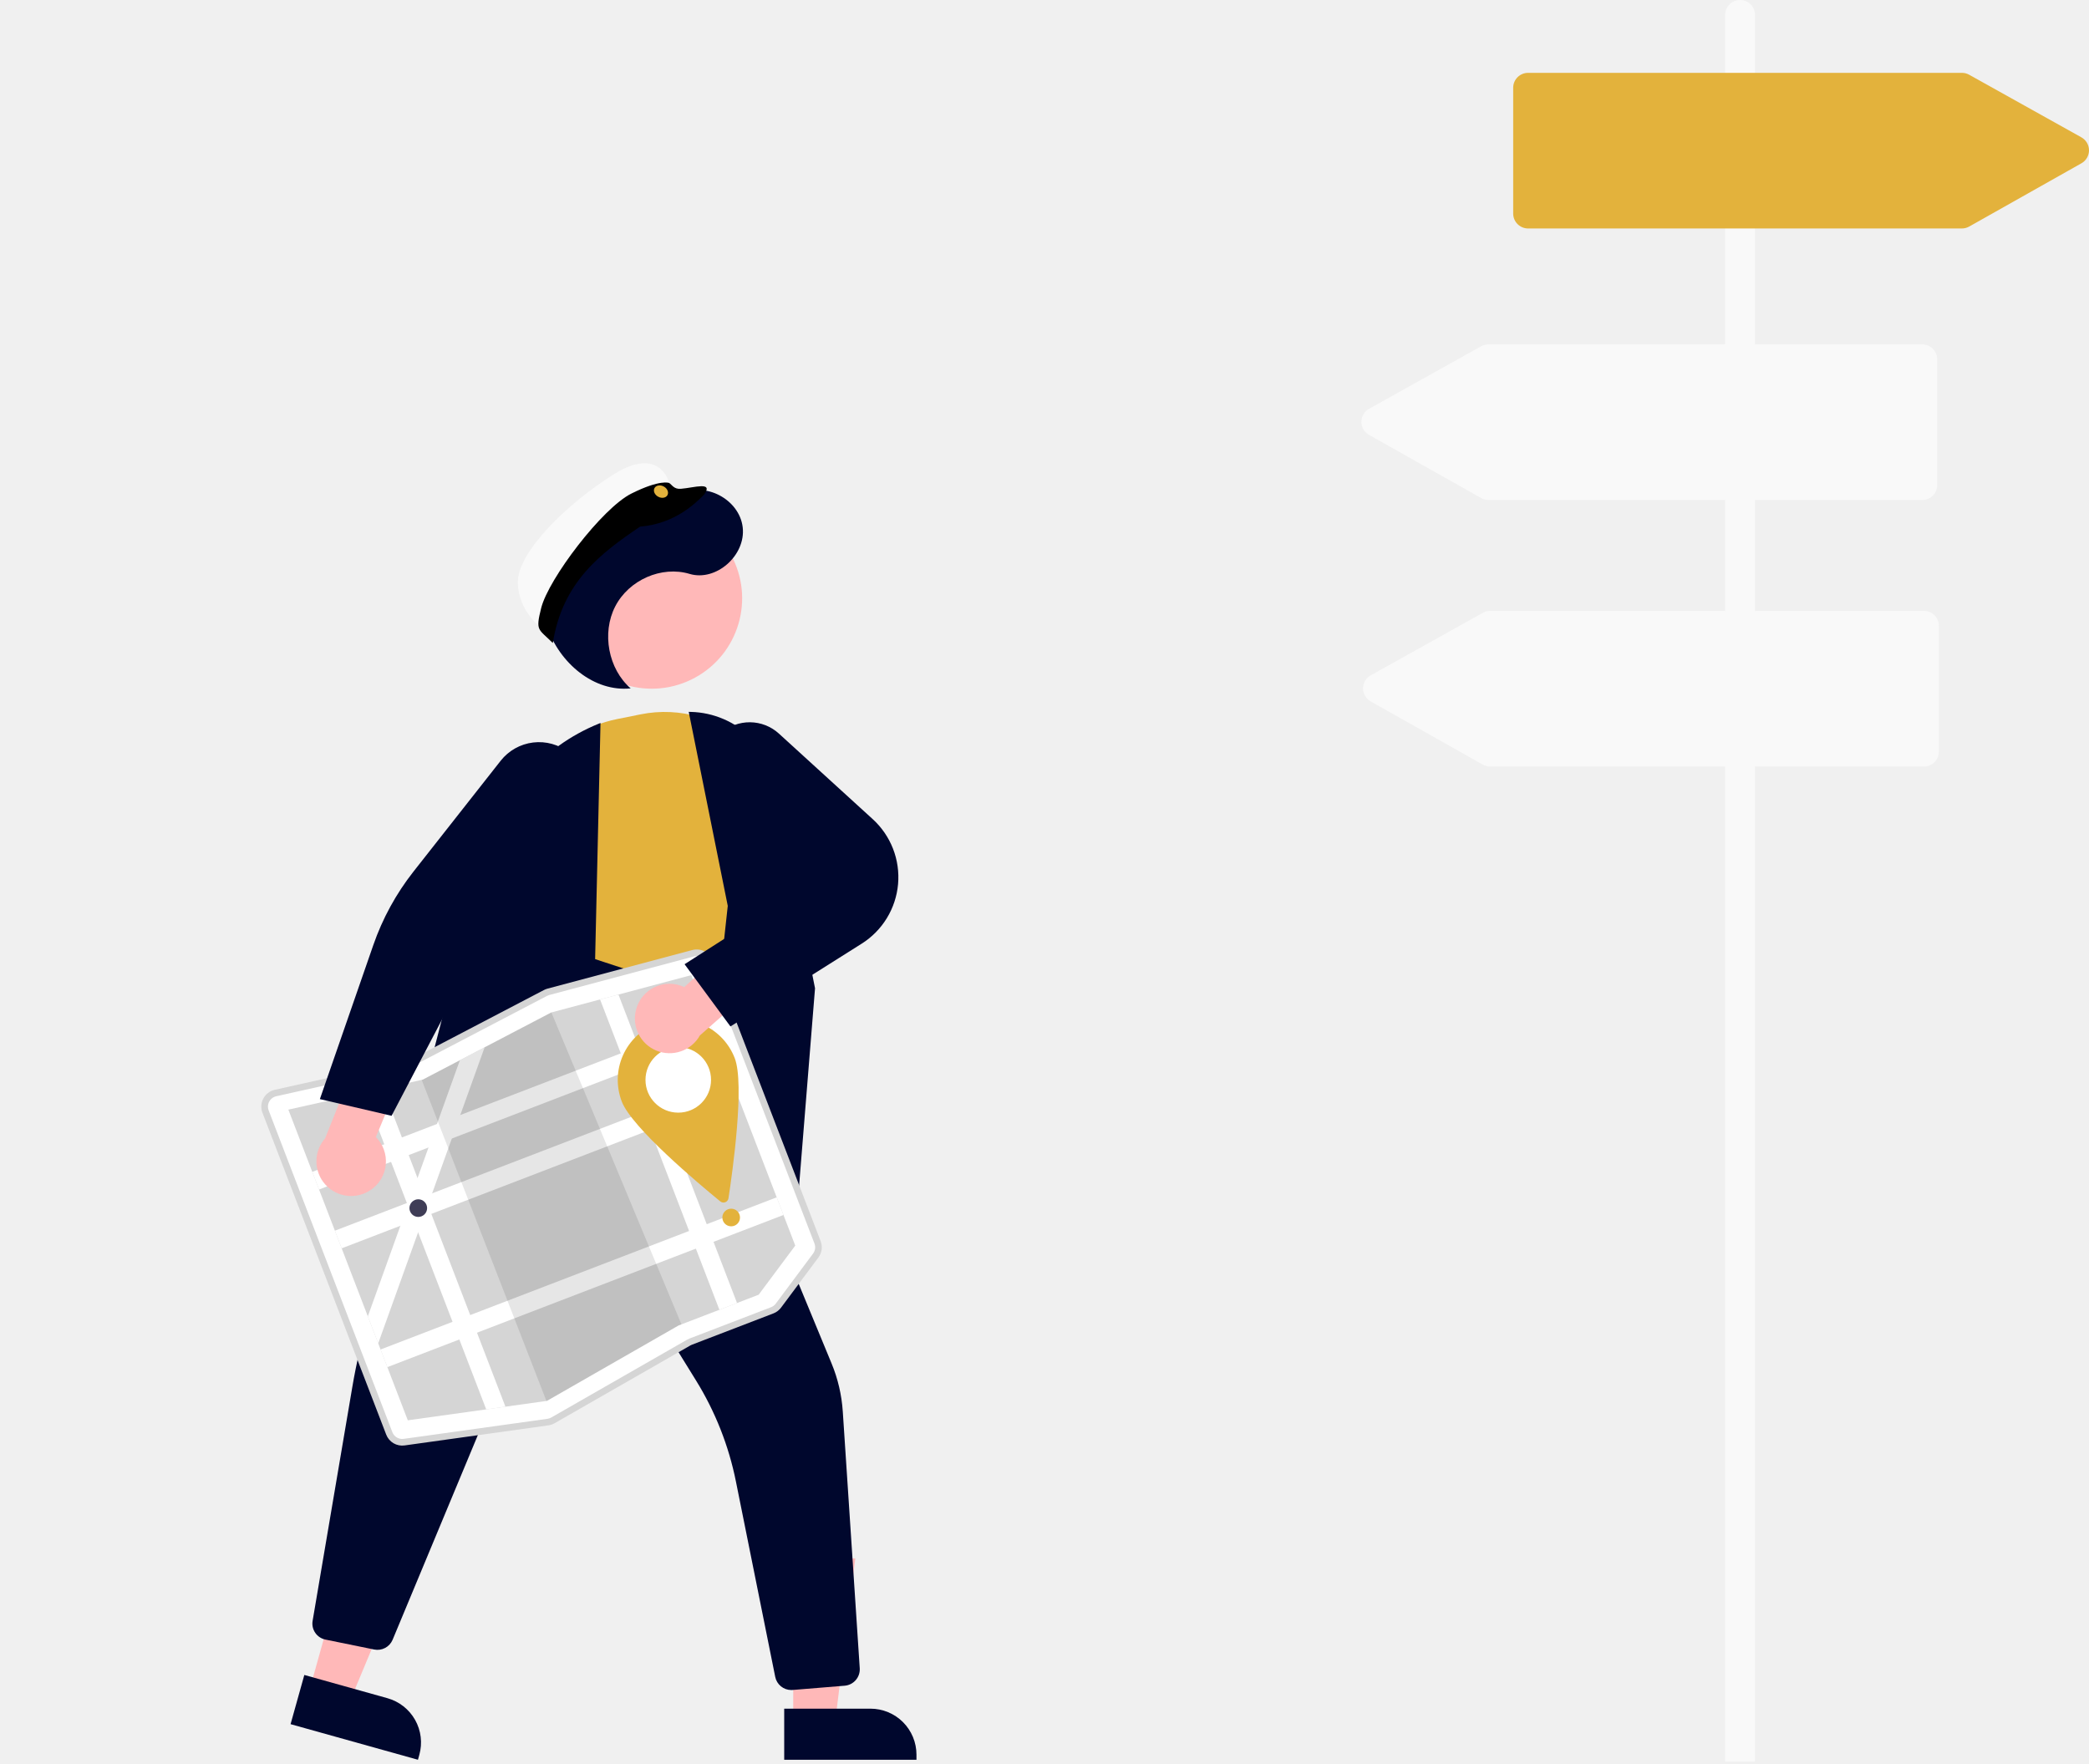
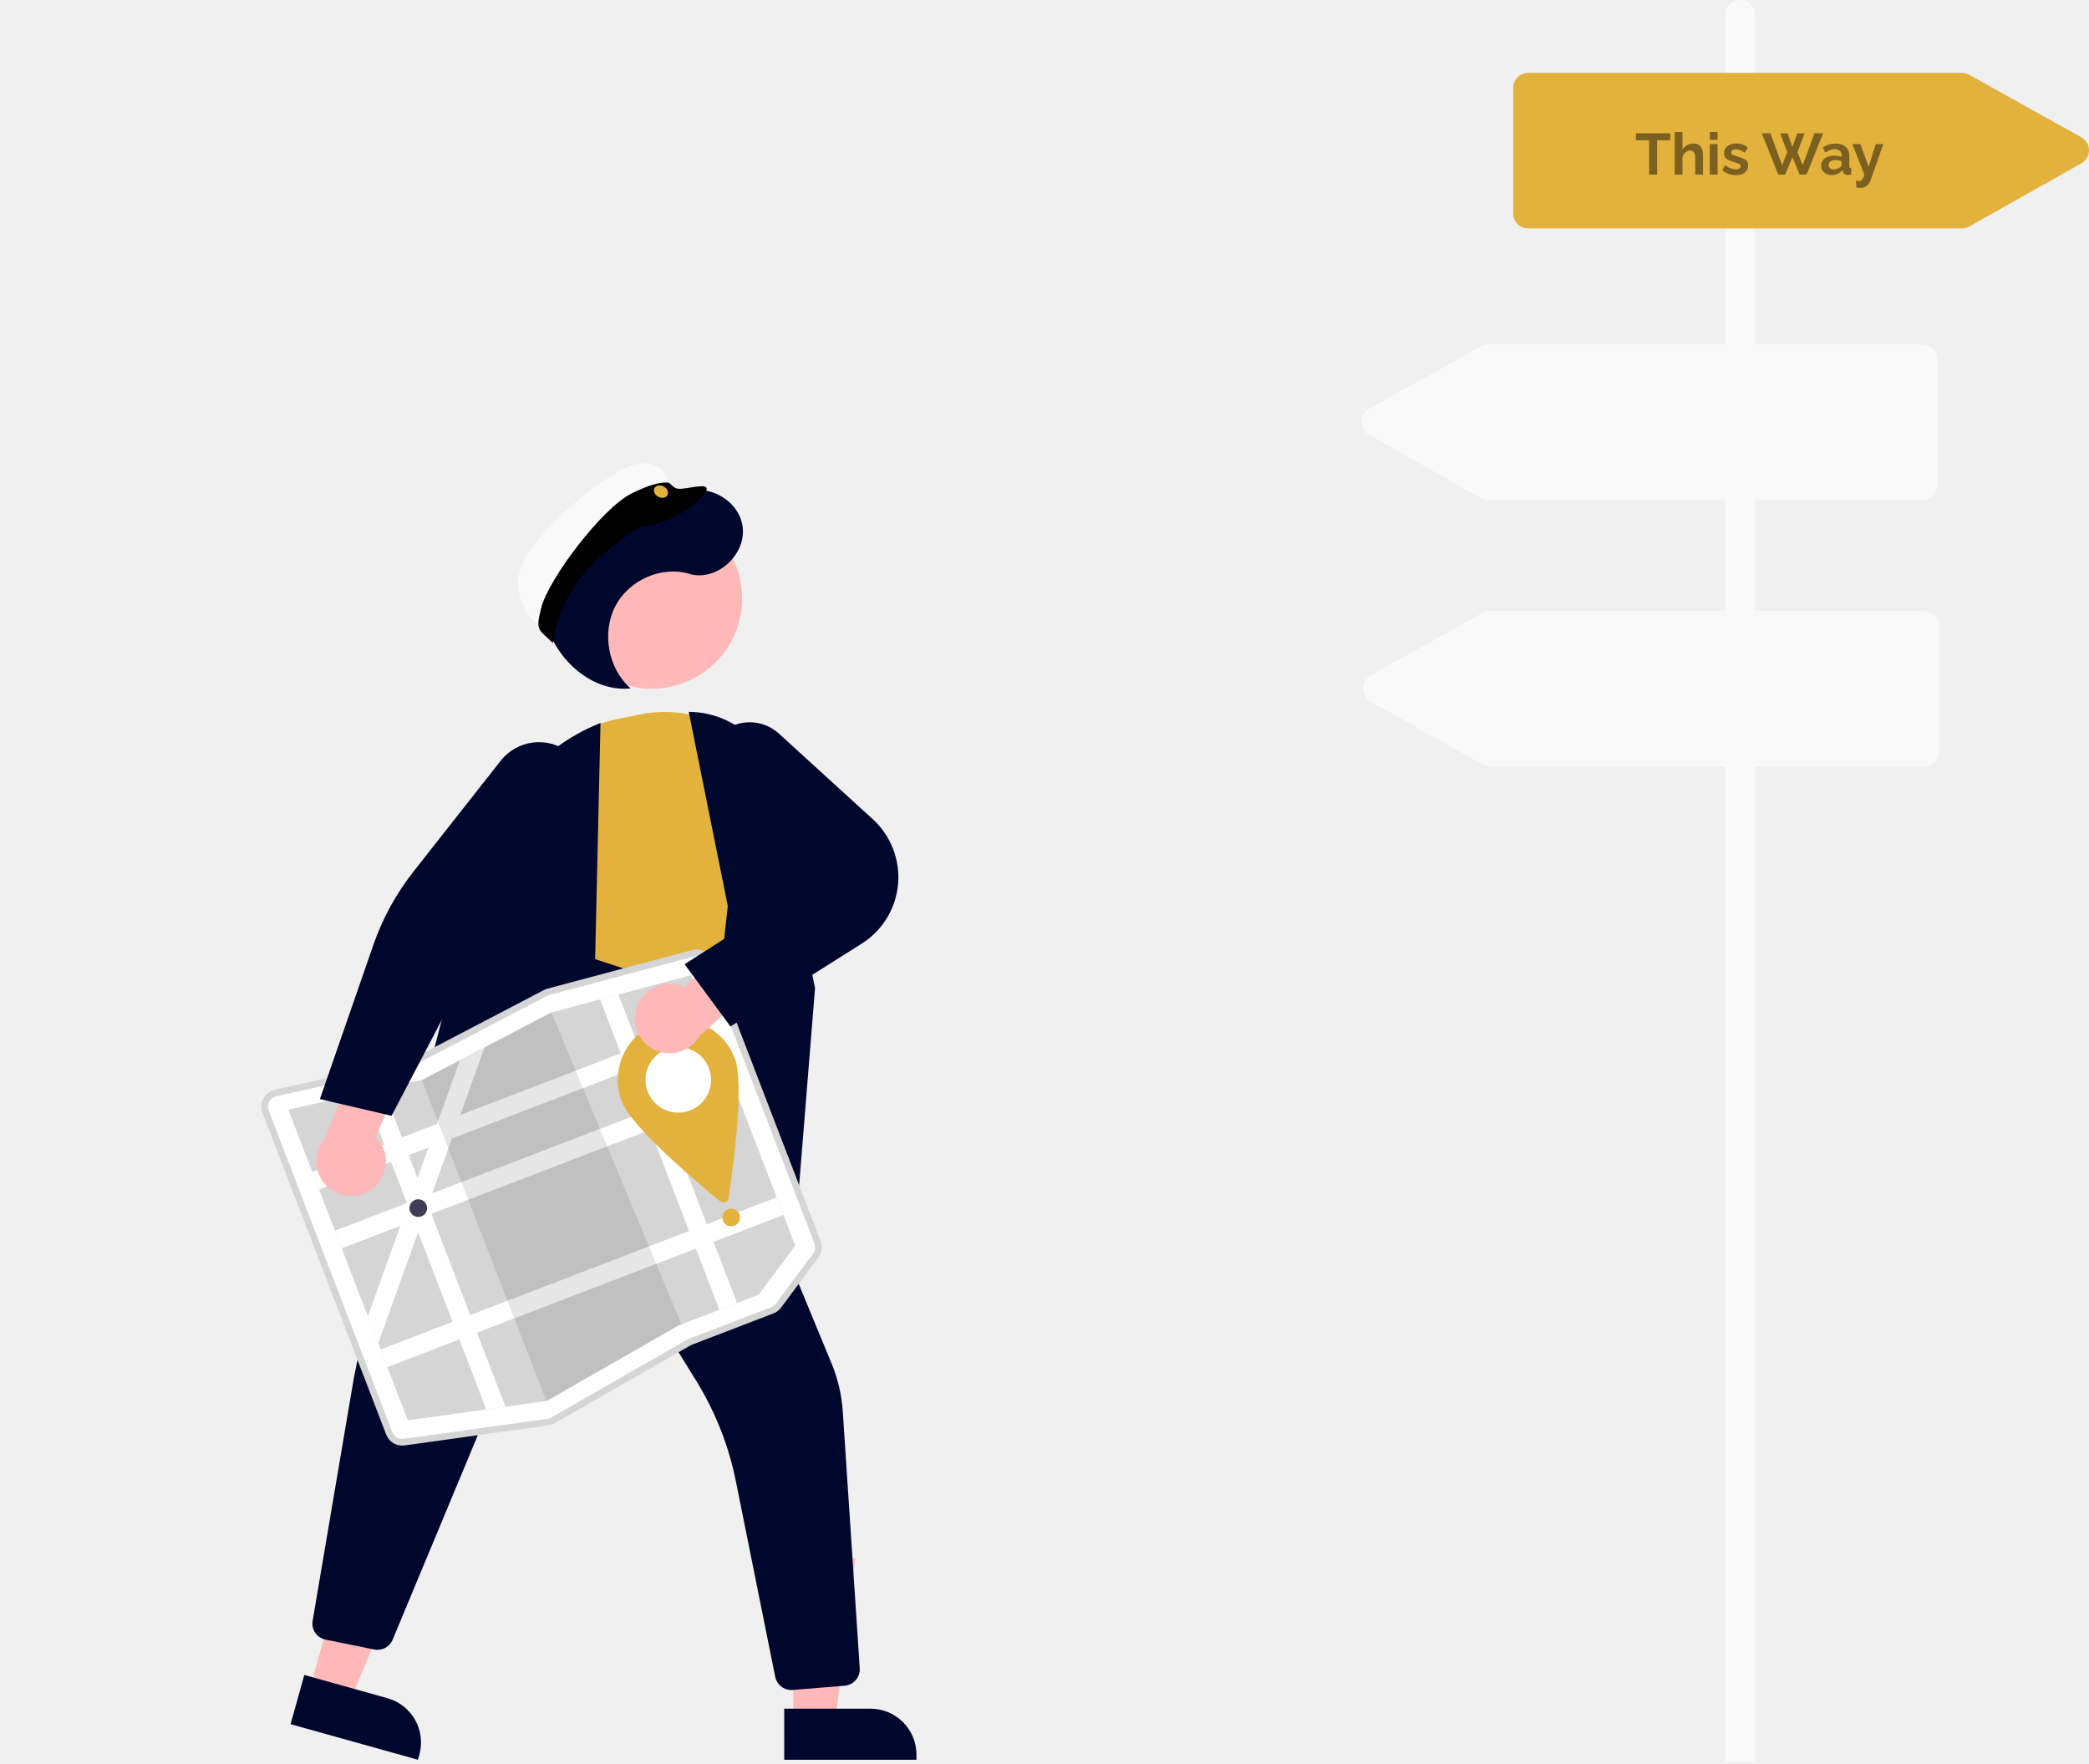
<svg xmlns="http://www.w3.org/2000/svg" width="359" height="303" viewBox="0 0 359 303" fill="none">
  <path d="M53.235 290.246L60.2 292.192L71.026 266.267L60.746 263.394L53.235 290.246Z" fill="#FFB8B8" />
  <path d="M71.825 302.41L49.935 296.293L52.299 287.84L66.578 291.83C68.597 292.394 70.308 293.737 71.337 295.562C72.365 297.388 72.626 299.547 72.061 301.564L71.825 302.41Z" fill="#00072D" />
  <path d="M136.317 295.698L143.549 295.697L146.988 267.816L136.314 267.816L136.317 295.698Z" fill="#FFB8B8" />
  <path d="M157.497 302.408L134.768 302.41L134.767 293.633L149.593 293.631C150.631 293.631 151.659 293.836 152.618 294.232C153.577 294.629 154.448 295.211 155.182 295.944C155.916 296.678 156.498 297.549 156.895 298.507C157.292 299.465 157.497 300.492 157.497 301.53L157.497 302.408Z" fill="#00072D" />
  <path d="M82.575 179.943L65.929 220.702L133.9 235.965L134.767 213.161L103.903 180.302L82.575 179.943Z" fill="#B3B3B3" />
  <path d="M119.453 116.449C126.983 112.335 129.75 102.899 125.634 95.373C121.518 87.847 112.078 85.081 104.548 89.195C97.019 93.309 94.251 102.745 98.368 110.271C102.483 117.797 111.924 120.563 119.453 116.449Z" fill="#FFB8B8" />
  <path d="M123.103 177.688L92.336 165.1L89.597 147.046C88.79 141.769 90.05 136.385 93.114 132.012C96.178 127.64 100.811 124.617 106.048 123.571L110.117 122.754C113.461 122.085 116.916 122.242 120.185 123.211C123.454 124.18 126.436 125.932 128.874 128.315C131.262 130.595 133.047 133.431 134.071 136.569C135.095 139.707 135.325 143.049 134.742 146.298C134.282 149.082 133.152 151.712 131.45 153.963C121.785 166.596 123.026 177.098 123.039 177.202L123.103 177.688Z" fill="#E3B23C" />
  <path d="M135.63 224.769L120.211 200.259L125.068 155.674L118.359 122.329L118.716 122.338C122.618 122.435 126.333 124.027 129.093 126.786C131.852 129.546 133.444 133.26 133.539 137.16L140.065 169.835L135.63 224.769Z" fill="#00072D" />
  <path d="M135.983 290.427C135.333 290.426 134.703 290.201 134.2 289.789C133.698 289.378 133.353 288.805 133.225 288.168L126.47 254.593C125.236 248.442 122.912 242.561 119.609 237.226L100.548 206.407C100.453 206.254 100.318 206.13 100.157 206.048C99.996 205.967 99.816 205.932 99.636 205.946C99.456 205.96 99.284 206.024 99.138 206.13C98.992 206.236 98.878 206.38 98.809 206.546L67.471 281.791C67.219 282.393 66.767 282.888 66.19 283.194C65.614 283.499 64.95 283.596 64.31 283.467L55.938 281.761C55.221 281.618 54.589 281.2 54.175 280.597C53.762 279.994 53.6 279.253 53.725 278.533L60.555 238.305C61.948 230.106 64.322 222.103 67.625 214.47L90.753 161.043L124.885 172.247L127.137 196.136L142.908 234.304C143.998 236.94 144.649 239.737 144.836 242.583L147.75 286.695C147.795 287.432 147.551 288.156 147.069 288.715C146.587 289.273 145.906 289.622 145.171 289.685L136.214 290.418C136.137 290.424 136.059 290.427 135.983 290.427Z" fill="#00072D" />
  <path d="M73.718 235.7L62.897 225.434L83.347 146.615C84.644 141.66 87.077 137.074 90.452 133.219C93.828 129.365 98.054 126.348 102.796 124.406L103.198 124.243L102.105 172.213L73.718 235.7Z" fill="#00072D" />
  <path d="M108.38 118.296C104.541 114.975 103.374 108.78 105.726 104.213C108.078 99.646 113.702 97.187 118.511 98.624C123.04 99.977 128.189 95.464 127.637 90.624C127.085 85.785 121.063 82.632 116.962 85.037C113.856 83.791 110.457 83.468 107.172 84.108C103.887 84.747 100.857 86.321 98.446 88.641C93.628 93.359 91.801 101.071 93.963 107.556C96.126 114.041 102.164 118.95 108.38 118.296Z" fill="#00072D" />
  <path d="M94.788 244.513C94.599 244.586 94.401 244.637 94.2 244.665L69.496 248.111C68.898 248.197 68.289 248.077 67.769 247.77C67.249 247.464 66.849 246.99 66.634 246.426L45.369 191.12C45.232 190.762 45.173 190.379 45.197 189.996C45.221 189.613 45.327 189.24 45.508 188.902C45.69 188.564 45.942 188.269 46.248 188.037C46.553 187.805 46.906 187.642 47.28 187.558L47.28 187.558L70.512 182.376C70.691 182.336 70.865 182.273 71.028 182.188L93.624 170.379C93.798 170.288 93.983 170.216 94.173 170.166L119.04 163.539C119.677 163.369 120.355 163.44 120.942 163.739C121.53 164.039 121.985 164.545 122.221 165.161L140.762 213.384C140.925 213.804 140.978 214.258 140.917 214.705C140.855 215.151 140.682 215.574 140.411 215.935L133.999 224.542C133.697 224.947 133.287 225.258 132.815 225.439L118.801 230.822C118.701 230.861 118.604 230.907 118.51 230.96L95.159 244.337C95.04 244.405 94.916 244.464 94.788 244.513Z" fill="white" />
  <path d="M106.282 170.912L103.124 171.754L94.756 173.985L94.741 173.988L83.284 179.976L79.032 182.198L79.03 182.199L72.645 185.536L72.469 185.575L65.836 187.054L62.63 187.77L49.554 190.687L70.082 244.077L83.557 242.197L86.861 241.735L93.903 240.752L93.984 240.741L116.613 227.778L130.381 222.489L136.667 214.052L118.798 167.577L106.282 170.912Z" fill="#D5D5D5" />
  <path d="M121.742 175.234L53.667 201.384L54.832 204.416L122.908 178.266L121.742 175.234Z" fill="white" />
  <path d="M125.628 185.341L57.553 211.49L58.718 214.522L126.794 188.373L125.628 185.341Z" fill="white" />
  <path d="M133.478 205.757L65.402 231.906L66.568 234.938L134.644 208.789L133.478 205.757Z" fill="white" />
  <path d="M106.282 170.912L126.662 223.918L123.629 225.083L103.124 171.754L106.282 170.912Z" fill="white" />
  <path d="M83.284 179.976L79.099 191.614L77.648 195.651L74.263 205.072L73.538 207.085L72.812 209.109L71.856 211.765L64.996 230.849L63.212 226.21L68.806 210.648L70.072 207.125L70.257 206.61L71.754 202.444L73.642 197.191L75.093 193.153L79.03 182.199L79.032 182.198L83.284 179.976Z" fill="white" />
  <path opacity="0.1" d="M117.107 227.589L116.613 227.778L93.984 240.741L93.903 240.752L72.469 185.575L72.645 185.536L79.03 182.199L79.032 182.198L83.284 179.976L94.741 173.988L94.756 173.985L117.107 227.589Z" fill="black" />
  <path d="M94.89 244.779C94.68 244.859 94.462 244.916 94.239 244.947L69.535 248.394C68.874 248.488 68.2 248.355 67.624 248.016C67.049 247.677 66.606 247.152 66.368 246.528L45.104 191.222C44.951 190.826 44.886 190.402 44.913 189.978C44.939 189.554 45.057 189.141 45.258 188.767C45.458 188.393 45.737 188.067 46.076 187.81C46.414 187.554 46.804 187.373 47.218 187.28L70.45 182.099C70.605 182.064 70.755 182.009 70.896 181.935L93.492 170.127C93.685 170.026 93.889 169.947 94.1 169.891L118.967 163.265C119.672 163.075 120.422 163.154 121.072 163.486C121.722 163.817 122.226 164.377 122.486 165.059L141.028 213.282C141.208 213.747 141.267 214.25 141.199 214.744C141.131 215.237 140.939 215.706 140.64 216.105L134.227 224.712C133.894 225.16 133.439 225.504 132.917 225.705L118.904 231.088C118.817 231.121 118.733 231.161 118.652 231.207L95.3 244.584C95.169 244.659 95.032 244.724 94.89 244.779ZM47.21 188.469C46.76 188.641 46.398 188.986 46.202 189.425C46.007 189.865 45.994 190.365 46.166 190.814L67.431 246.12C67.577 246.503 67.849 246.826 68.203 247.034C68.557 247.243 68.971 247.324 69.378 247.266L94.082 243.819C94.312 243.787 94.533 243.712 94.734 243.597L118.086 230.22C118.217 230.144 118.354 230.08 118.495 230.025L132.509 224.642C132.83 224.519 133.109 224.308 133.314 224.032L139.726 215.425C139.91 215.18 140.029 214.892 140.07 214.588C140.112 214.285 140.076 213.976 139.965 213.69L121.424 165.467C121.263 165.048 120.954 164.704 120.554 164.5C120.155 164.296 119.694 164.248 119.261 164.364L94.393 170.99C94.264 171.025 94.139 171.074 94.02 171.135L71.423 182.944C71.194 183.063 70.95 183.152 70.698 183.209L47.466 188.391C47.379 188.411 47.293 188.436 47.21 188.469Z" fill="#D5D5D5" />
  <path d="M65.836 187.054L86.86 241.735L83.557 242.197L62.63 187.77L65.836 187.054Z" fill="white" />
  <path d="M71.883 209.126C72.72 209.126 73.399 208.447 73.399 207.61C73.399 206.773 72.72 206.094 71.883 206.094C71.045 206.094 70.366 206.773 70.366 207.61C70.366 208.447 71.045 209.126 71.883 209.126Z" fill="#3F3D56" />
  <path d="M125.655 210.741C126.493 210.741 127.172 210.063 127.172 209.225C127.172 208.388 126.493 207.71 125.655 207.71C124.818 207.71 124.139 208.388 124.139 209.225C124.139 210.063 124.818 210.741 125.655 210.741Z" fill="#E3B23C" />
  <path d="M126.269 181.847C127.99 186.324 125.919 201.159 125.191 205.921C125.168 206.072 125.105 206.214 125.009 206.333C124.913 206.452 124.788 206.544 124.645 206.599C124.502 206.653 124.348 206.67 124.197 206.645C124.046 206.621 123.904 206.557 123.786 206.46C120.054 203.412 108.576 193.781 106.855 189.304C106.365 188.03 106.131 186.672 106.166 185.308C106.201 183.943 106.505 182.599 107.06 181.352C107.615 180.104 108.41 178.979 109.401 178.039C110.391 177.099 111.557 176.363 112.831 175.873C114.106 175.384 115.465 175.15 116.83 175.185C118.195 175.22 119.54 175.524 120.788 176.078C122.036 176.633 123.162 177.428 124.103 178.418C125.043 179.408 125.779 180.573 126.269 181.847V181.847Z" fill="#E3B23C" />
  <path d="M116.562 191.206C119.673 191.206 122.195 188.685 122.195 185.576C122.195 182.466 119.673 179.945 116.562 179.945C113.451 179.945 110.929 182.466 110.929 185.576C110.929 188.685 113.451 191.206 116.562 191.206Z" fill="white" />
  <path d="M109.326 173.427C109.554 172.591 109.963 171.815 110.523 171.153C111.084 170.492 111.783 169.962 112.571 169.599C113.359 169.237 114.216 169.052 115.083 169.057C115.951 169.062 116.806 169.257 117.59 169.628L127.646 160.542L134.66 165.304L120.279 177.935C119.568 179.21 118.414 180.179 117.035 180.66C115.657 181.141 114.15 181.099 112.799 180.544C111.449 179.988 110.35 178.957 109.71 177.645C109.07 176.333 108.933 174.833 109.326 173.427Z" fill="#FFB8B8" />
  <path d="M125.529 176.393L117.647 165.7L135.617 154.205L122.737 135.835C121.684 134.334 121.223 132.497 121.441 130.678C121.659 128.858 122.541 127.182 123.918 125.972C125.295 124.762 127.071 124.102 128.904 124.119C130.738 124.136 132.501 124.828 133.855 126.064L149.983 140.77C151.519 142.171 152.711 143.908 153.465 145.844C154.22 147.781 154.517 149.866 154.334 151.936C154.15 154.007 153.491 156.007 152.408 157.781C151.324 159.555 149.846 161.055 148.087 162.164L125.529 176.393Z" fill="#00072D" />
  <path d="M63.772 204.447C64.485 203.953 65.08 203.309 65.517 202.56C65.953 201.811 66.22 200.976 66.299 200.112C66.377 199.249 66.265 198.379 65.971 197.564C65.677 196.748 65.207 196.007 64.596 195.393L69.806 182.885L62.974 177.866L55.864 195.633C54.899 196.729 54.37 198.14 54.377 199.599C54.384 201.059 54.926 202.465 55.901 203.551C56.876 204.638 58.216 205.329 59.666 205.494C61.117 205.659 62.578 205.287 63.772 204.447V204.447Z" fill="#FFB8B8" />
  <path d="M67.293 191.747L54.97 188.879L64.153 162.411C65.735 157.844 68.07 153.574 71.06 149.776L86.042 130.734C87.412 128.992 89.417 127.864 91.617 127.597C93.818 127.33 96.035 127.946 97.782 129.309C99.53 130.672 100.665 132.672 100.94 134.871C101.215 137.069 100.607 139.287 99.249 141.039L82.625 162.484L67.293 191.747Z" fill="#00072D" />
  <path d="M301.602 302.715H296.478V2.561C296.478 1.881 296.748 1.23 297.229 0.75C297.709 0.27 298.361 0 299.04 0C299.72 0 300.371 0.27 300.852 0.75C301.332 1.23 301.602 1.881 301.602 2.561V302.715Z" fill="#F9F9F9" />
  <path d="M337.154 39.262H262.606C261.926 39.261 261.275 38.991 260.795 38.511C260.315 38.031 260.045 37.38 260.044 36.701V15.079C260.045 14.4 260.315 13.749 260.795 13.269C261.275 12.789 261.926 12.519 262.606 12.518H337.159C337.596 12.519 338.026 12.63 338.408 12.843L357.687 23.597C358.084 23.819 358.415 24.142 358.646 24.534C358.877 24.926 358.999 25.372 359 25.827C359.001 26.282 358.881 26.729 358.652 27.122C358.423 27.515 358.093 27.84 357.696 28.063L338.412 38.932C338.028 39.148 337.595 39.262 337.154 39.262Z" fill="#E3B23C" />
  <path d="M330.351 85.921H255.803C255.362 85.921 254.929 85.807 254.545 85.591L235.26 74.722C234.864 74.499 234.534 74.174 234.305 73.781C234.076 73.388 233.956 72.941 233.957 72.486C233.958 72.031 234.08 71.585 234.311 71.193C234.542 70.801 234.873 70.478 235.27 70.256L254.549 59.502C254.931 59.29 255.36 59.178 255.797 59.178H330.351C331.03 59.178 331.681 59.448 332.162 59.928C332.642 60.408 332.912 61.059 332.913 61.738V83.361C332.912 84.04 332.642 84.69 332.162 85.17C331.681 85.65 331.03 85.92 330.351 85.921Z" fill="#F9F9F9" />
  <path d="M330.636 131.727H256.087C255.647 131.726 255.213 131.613 254.829 131.397L235.545 120.528C235.148 120.305 234.819 119.98 234.59 119.587C234.36 119.194 234.24 118.747 234.241 118.292C234.242 117.837 234.364 117.391 234.595 116.999C234.826 116.607 235.157 116.283 235.555 116.062L254.833 105.308C255.215 105.095 255.645 104.983 256.082 104.983H330.636C331.315 104.984 331.966 105.254 332.446 105.734C332.927 106.214 333.197 106.865 333.197 107.544V129.166C333.197 129.845 332.927 130.496 332.446 130.976C331.966 131.456 331.315 131.726 330.636 131.727Z" fill="#F9F9F9" />
  <path d="M110.5 86C103.7 90 94.5 101.5 94.5 109C93.167 108.167 89 105.2 89 100C89 94.8 97.5 86.5 105.5 81.5C113.5 76.5 115 83 115 83C115.5 83.5 113.586 84.185 110.5 86Z" fill="#F9F9F9" />
  <path d="M108.5 84.822C113.5 82.322 115 83 115 83C115.502 83.335 115.828 84.093 117 84C119.33 83.815 122.663 82.671 121 85C119.5 86.5 116 90 110 90.5C103.273 95.052 96.687 99.958 95 110.5C92.5 108 92 108.5 93 104.5C94.261 99.455 103.5 87.322 108.5 84.822Z" fill="black" />
  <ellipse cx="113.591" cy="84.482" rx="1.268" ry="1" transform="rotate(28.355 113.591 84.4822)" fill="#E3B23C" />
+   <path d="M287.05 24.11H284.78V30H283.41V24.11H281.14V22.9H287.05V24.11ZM292.671 30H291.331V27.06C291.331 26.653 291.251 26.35 291.091 26.15C290.938 25.95 290.725 25.85 290.451 25.85C290.285 25.85 290.111 25.897 289.931 25.99C289.758 26.083 289.598 26.213 289.451 26.38C289.311 26.54 289.208 26.727 289.141 26.94V30H287.801V22.7H289.141V25.73C289.335 25.397 289.598 25.137 289.931 24.95C290.265 24.763 290.628 24.67 291.021 24.67C291.468 24.67 291.811 24.77 292.051 24.97C292.291 25.17 292.455 25.427 292.541 25.74C292.628 26.053 292.671 26.383 292.671 26.73V30ZM293.837 24.03V22.7H295.177V24.03H293.837ZM293.837 30V24.76H295.177V30H293.837ZM298.315 30.1C297.869 30.1 297.442 30.027 297.035 29.88C296.629 29.733 296.279 29.517 295.985 29.23L296.465 28.36C296.779 28.613 297.085 28.8 297.385 28.92C297.685 29.04 297.979 29.1 298.265 29.1C298.525 29.1 298.732 29.053 298.885 28.96C299.045 28.867 299.125 28.727 299.125 28.54C299.125 28.347 299.029 28.217 298.835 28.15C298.642 28.077 298.372 27.987 298.025 27.88C297.639 27.76 297.315 27.637 297.055 27.51C296.795 27.383 296.599 27.23 296.465 27.05C296.339 26.87 296.275 26.637 296.275 26.35C296.275 25.837 296.469 25.427 296.855 25.12C297.242 24.813 297.755 24.66 298.395 24.66C298.769 24.66 299.122 24.72 299.455 24.84C299.789 24.953 300.092 25.14 300.365 25.4L299.825 26.25C299.312 25.85 298.815 25.65 298.335 25.65C298.122 25.65 297.932 25.69 297.765 25.77C297.605 25.85 297.525 25.99 297.525 26.19C297.525 26.377 297.602 26.51 297.755 26.59C297.915 26.67 298.155 26.757 298.475 26.85C298.889 26.977 299.239 27.1 299.525 27.22C299.819 27.34 300.039 27.493 300.185 27.68C300.339 27.867 300.415 28.12 300.415 28.44C300.415 28.96 300.225 29.367 299.845 29.66C299.465 29.953 298.955 30.1 298.315 30.1ZM305.938 22.92H307.218L308.028 25.27L308.848 22.92H310.118L308.898 26.15L309.798 28.41L311.808 22.9H313.308L310.468 30H309.278L308.028 27.02L306.788 30H305.598L302.768 22.9H304.248L306.268 28.41L307.148 26.15L305.938 22.92ZM312.969 28.45C312.969 28.11 313.062 27.813 313.249 27.56C313.442 27.3 313.709 27.1 314.049 26.96C314.389 26.82 314.779 26.75 315.219 26.75C315.439 26.75 315.662 26.77 315.889 26.81C316.115 26.843 316.312 26.893 316.479 26.96V26.68C316.479 26.347 316.379 26.09 316.179 25.91C315.985 25.73 315.695 25.64 315.309 25.64C315.022 25.64 314.749 25.69 314.489 25.79C314.229 25.89 313.955 26.037 313.669 26.23L313.239 25.35C313.585 25.123 313.939 24.953 314.299 24.84C314.665 24.727 315.049 24.67 315.449 24.67C316.195 24.67 316.775 24.857 317.189 25.23C317.609 25.603 317.819 26.137 317.819 26.83V28.5C317.819 28.647 317.842 28.75 317.889 28.81C317.935 28.863 318.019 28.897 318.139 28.91V30C318.019 30.027 317.909 30.043 317.809 30.05C317.715 30.063 317.635 30.07 317.569 30.07C317.302 30.07 317.099 30.01 316.959 29.89C316.819 29.77 316.735 29.623 316.709 29.45L316.679 29.18C316.445 29.48 316.159 29.71 315.819 29.87C315.485 30.023 315.142 30.1 314.789 30.1C314.435 30.1 314.122 30.03 313.849 29.89C313.575 29.743 313.359 29.547 313.199 29.3C313.045 29.047 312.969 28.763 312.969 28.45ZM316.229 28.72C316.395 28.56 316.479 28.407 316.479 28.26V27.73C316.132 27.59 315.782 27.52 315.429 27.52C315.075 27.52 314.789 27.597 314.569 27.75C314.349 27.897 314.239 28.093 314.239 28.34C314.239 28.54 314.319 28.72 314.479 28.88C314.639 29.04 314.869 29.12 315.169 29.12C315.369 29.12 315.562 29.083 315.749 29.01C315.942 28.937 316.102 28.84 316.229 28.72ZM318.986 31.02C319.232 31.087 319.432 31.12 319.586 31.12C319.766 31.12 319.909 31.043 320.016 30.89C320.129 30.743 320.256 30.447 320.396 30L318.326 24.76H319.716L321.126 28.63L322.366 24.76H323.646L321.446 31.04C321.326 31.4 321.109 31.697 320.796 31.93C320.489 32.17 320.109 32.29 319.656 32.29C319.436 32.29 319.212 32.253 318.986 32.18V31.02Z" fill="black" fill-opacity="0.46" />
</svg>
